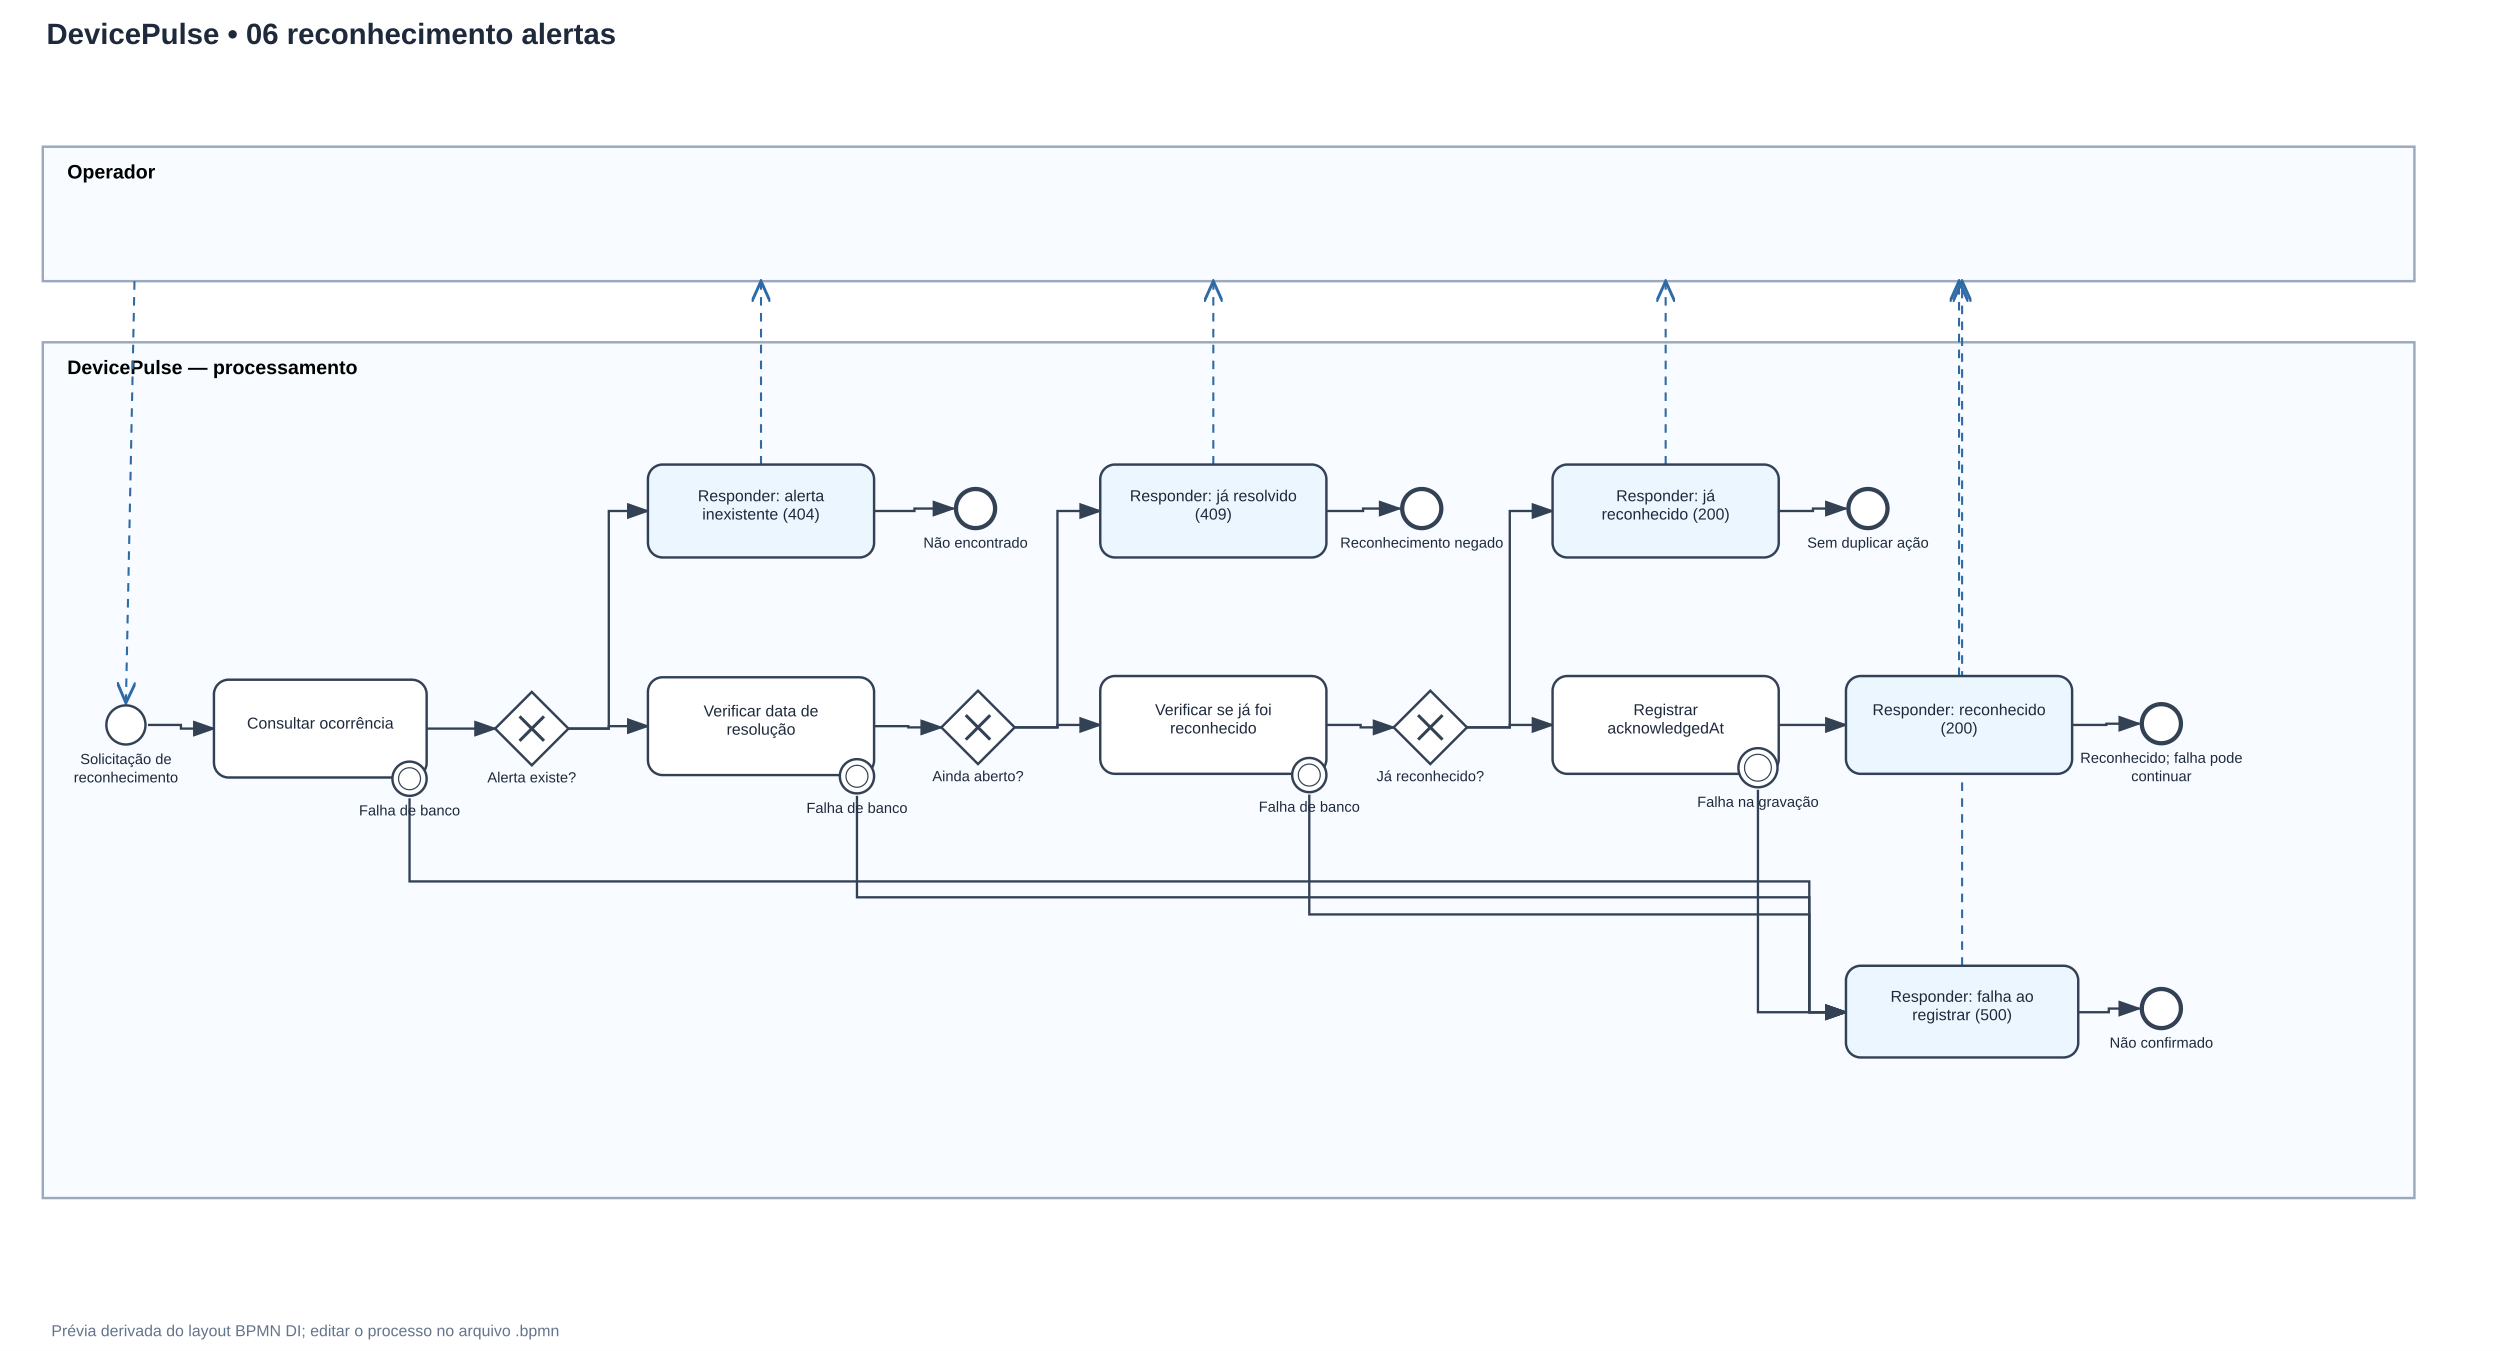
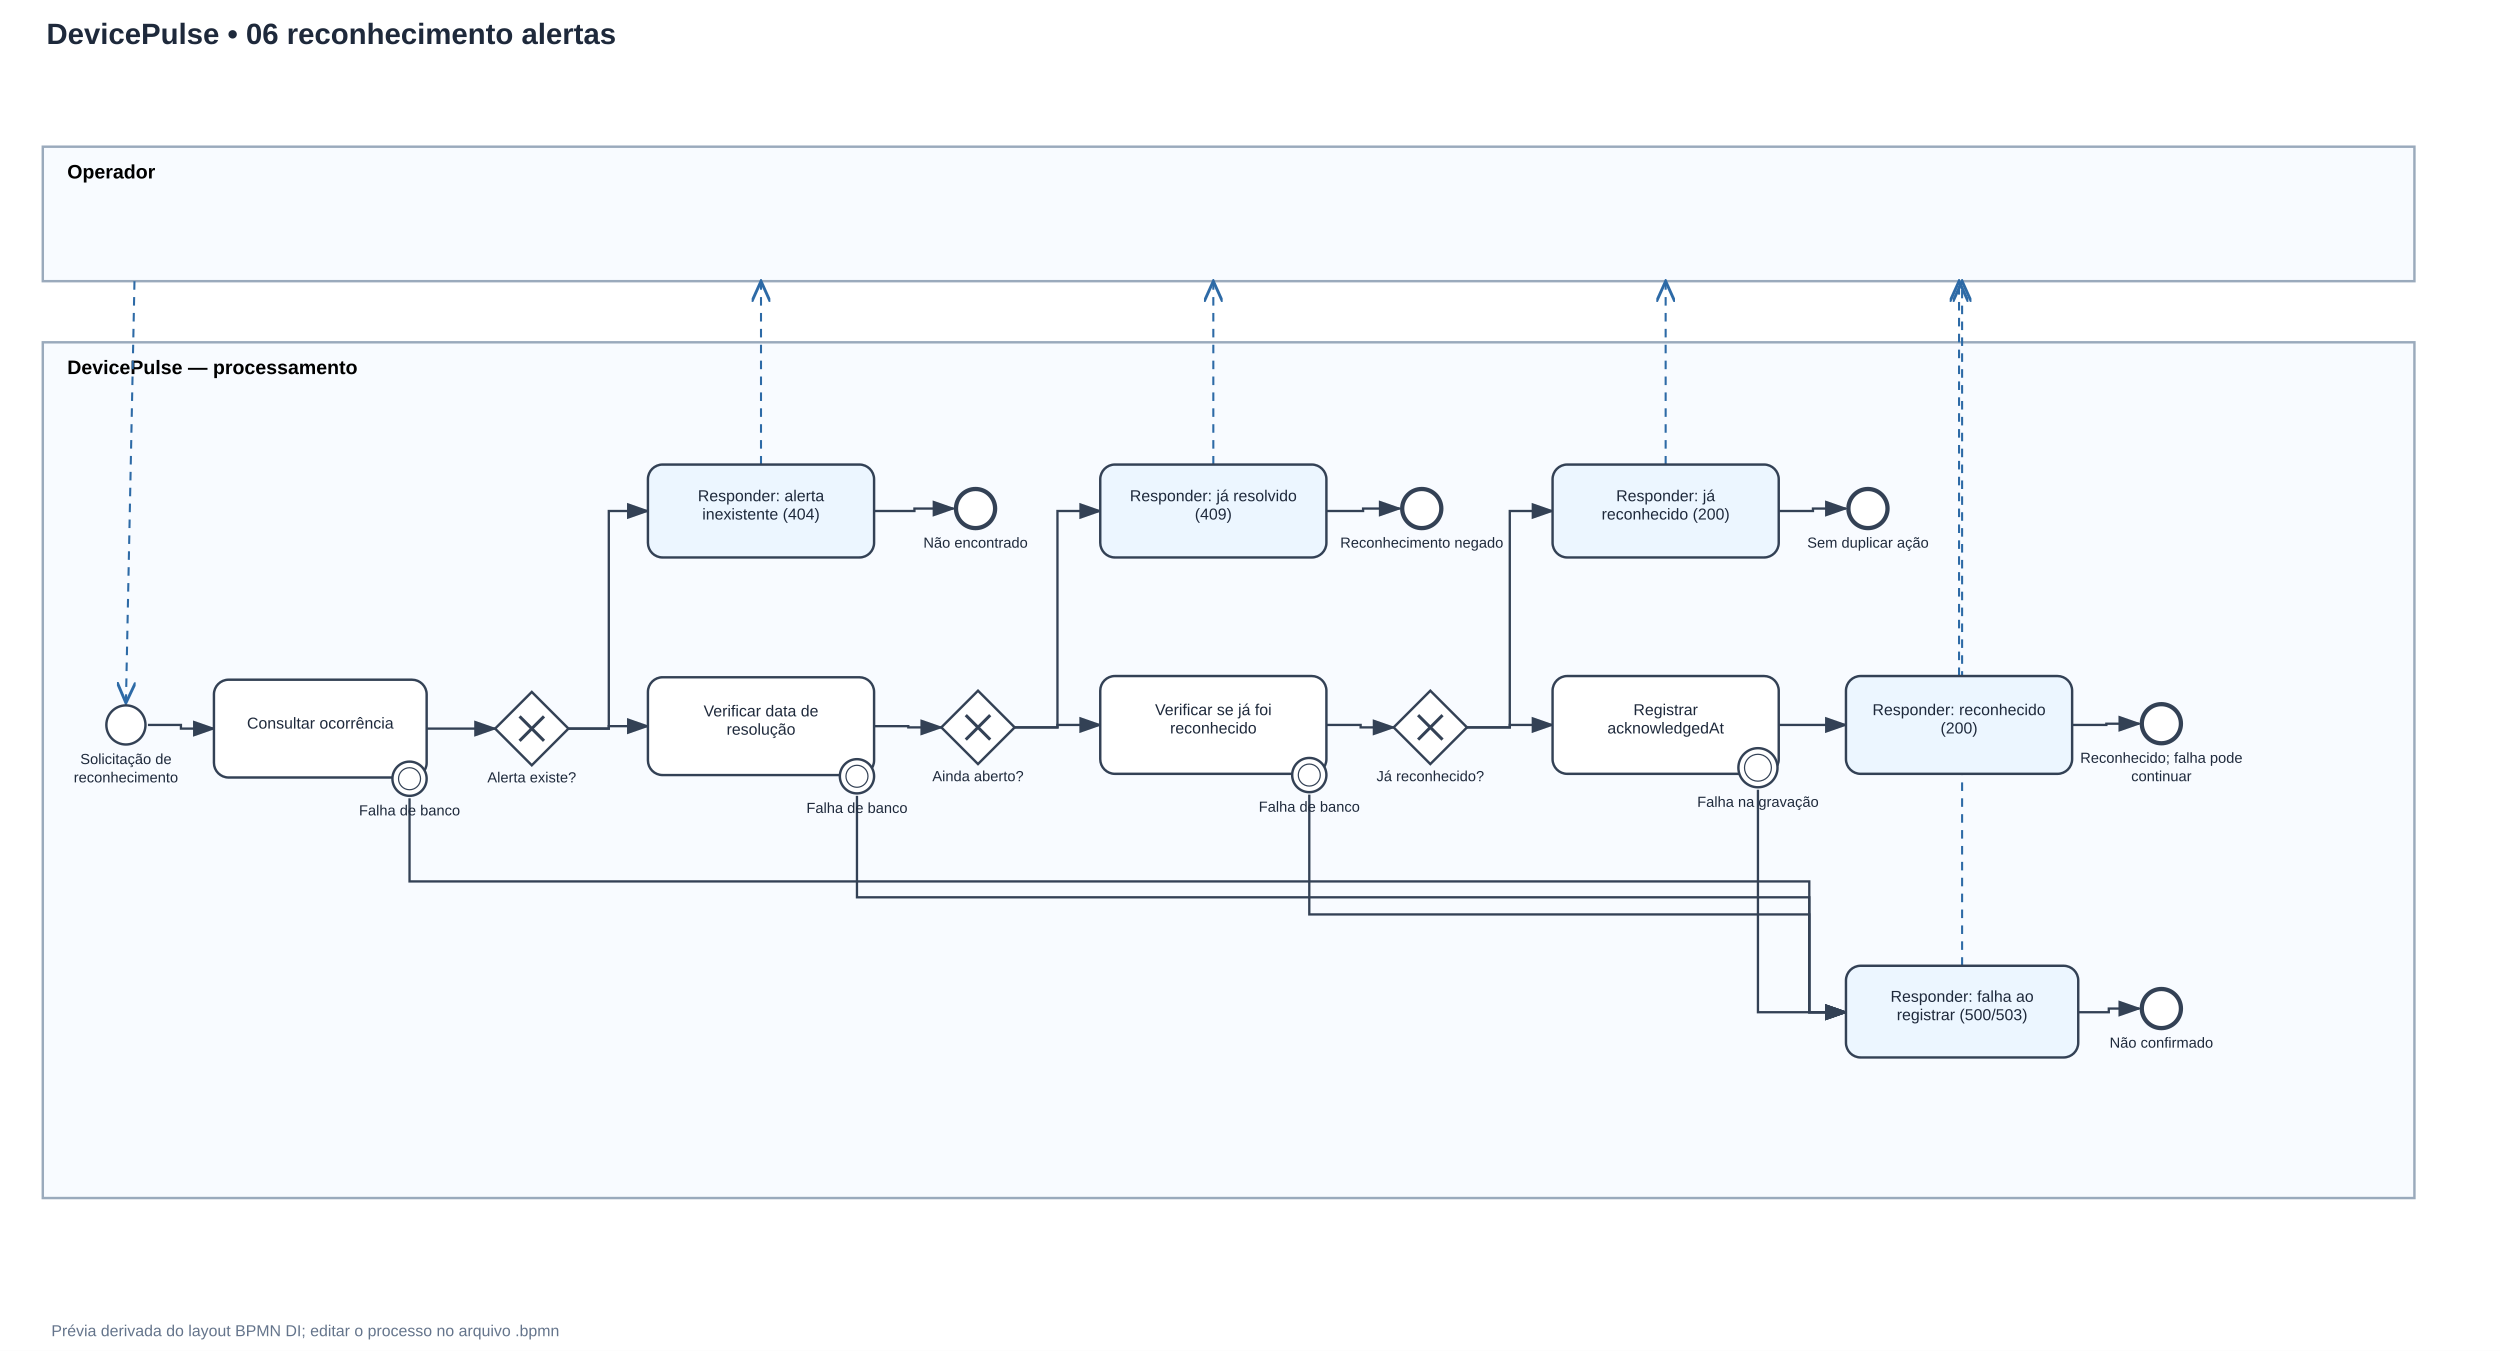
<svg xmlns="http://www.w3.org/2000/svg" width="2045" height="1105" viewBox="0 0 2045 1105" role="img" aria-label="DevicePulse • 06 reconhecimento alertas">
  <defs>
    <marker id="seq" markerWidth="10" markerHeight="7" refX="9" refY="3.5" orient="auto">
      <path d="M0 0L10 3.5L0 7Z" fill="#334155" />
    </marker>
    <marker id="msg" markerWidth="11" markerHeight="9" refX="10" refY="4.5" orient="auto">
      <path d="M0 0L10 4.5L0 9" fill="none" stroke="#2d6aa6" stroke-width="1.4" />
    </marker>
  </defs>
  <rect width="100%" height="100%" fill="#ffffff" />
  <text x="38" y="36" fill="#1e293b" font-family="Arial,sans-serif" font-size="24" font-weight="bold">DevicePulse • 06 reconhecimento alertas</text>
  <g font-family="Arial, sans-serif">
    <rect x="35" y="120" width="1940" height="110" fill="#f8fbff" stroke="#9aaabc" stroke-width="2" />
    <text x="55" y="146" font-weight="bold" font-size="16">Operador</text>
    <rect x="35" y="280" width="1940" height="700" fill="#f8fbff" stroke="#9aaabc" stroke-width="2" />
    <text x="55" y="306" font-weight="bold" font-size="16">DevicePulse — processamento</text>
    <path d="M121 593 L148 593 L148 596 L175 596" fill="none" stroke="#334155" stroke-width="1.9" marker-end="url(#seq)" />
    <path d="M349 596 L405 596" fill="none" stroke="#334155" stroke-width="1.9" marker-end="url(#seq)" />
    <path d="M465 596 L498 596 L498 418 L530 418" fill="none" stroke="#334155" stroke-width="1.9" marker-end="url(#seq)" />
    <path d="M715 418 L748 418 L748 416 L780 416" fill="none" stroke="#334155" stroke-width="1.9" marker-end="url(#seq)" />
    <path d="M465 596 L498 596 L498 594 L530 594" fill="none" stroke="#334155" stroke-width="1.9" marker-end="url(#seq)" />
    <path d="M715 594 L743 594 L743 595 L770 595" fill="none" stroke="#334155" stroke-width="1.9" marker-end="url(#seq)" />
    <path d="M830 595 L865 595 L865 418 L900 418" fill="none" stroke="#334155" stroke-width="1.9" marker-end="url(#seq)" />
    <path d="M1085 418 L1115 418 L1115 416 L1145 416" fill="none" stroke="#334155" stroke-width="1.9" marker-end="url(#seq)" />
    <path d="M830 595 L865 595 L865 593 L900 593" fill="none" stroke="#334155" stroke-width="1.9" marker-end="url(#seq)" />
    <path d="M1085 593 L1113 593 L1113 595 L1140 595" fill="none" stroke="#334155" stroke-width="1.9" marker-end="url(#seq)" />
    <path d="M1200 595 L1235 595 L1235 418 L1270 418" fill="none" stroke="#334155" stroke-width="1.9" marker-end="url(#seq)" />
    <path d="M1455 418 L1483 418 L1483 416 L1510 416" fill="none" stroke="#334155" stroke-width="1.9" marker-end="url(#seq)" />
    <path d="M1200 595 L1235 595 L1235 593 L1270 593" fill="none" stroke="#334155" stroke-width="1.9" marker-end="url(#seq)" />
    <path d="M1455 593 L1510 593" fill="none" stroke="#334155" stroke-width="1.9" marker-end="url(#seq)" />
    <path d="M1695 593 L1723 593 L1723 592 L1750 592" fill="none" stroke="#334155" stroke-width="1.9" marker-end="url(#seq)" />
    <path d="M1438 646 L1438 828 L1510 828" fill="none" stroke="#334155" stroke-width="1.9" marker-end="url(#seq)" />
    <path d="M1700 828 L1725 828 L1725 825 L1750 825" fill="none" stroke="#334155" stroke-width="1.9" marker-end="url(#seq)" />
    <path d="M110 230 L103 575" fill="none" stroke="#2d6aa6" stroke-width="1.7" stroke-dasharray="7 6" marker-end="url(#msg)" />
    <path d="M622.5 380 L622.5 230" fill="none" stroke="#2d6aa6" stroke-width="1.7" stroke-dasharray="7 6" marker-end="url(#msg)" />
    <path d="M992.5 380 L992.5 230" fill="none" stroke="#2d6aa6" stroke-width="1.7" stroke-dasharray="7 6" marker-end="url(#msg)" />
    <path d="M1362.5 380 L1362.5 230" fill="none" stroke="#2d6aa6" stroke-width="1.7" stroke-dasharray="7 6" marker-end="url(#msg)" />
    <path d="M1602.5 553 L1602.5 230" fill="none" stroke="#2d6aa6" stroke-width="1.7" stroke-dasharray="7 6" marker-end="url(#msg)" />
    <path d="M1605 790 L1605 230" fill="none" stroke="#2d6aa6" stroke-width="1.7" stroke-dasharray="7 6" marker-end="url(#msg)" />
    <path d="M335 653 L335 721 L1480 721 L1480 828 L1510 828" fill="none" stroke="#334155" stroke-width="1.9" marker-end="url(#seq)" />
    <path d="M701 651 L701 734 L1480 734 L1480 828 L1510 828" fill="none" stroke="#334155" stroke-width="1.9" marker-end="url(#seq)" />
    <path d="M1071 650 L1071 748 L1480 748 L1480 828 L1510 828" fill="none" stroke="#334155" stroke-width="1.9" marker-end="url(#seq)" />
    <g>
      <circle cx="103" cy="593" r="16" fill="#fff" stroke="#334155" stroke-width="2" />
      <text x="103" y="625" text-anchor="middle" font-size="12" fill="#1e293b">Solicitação de</text>
      <text x="103" y="640" text-anchor="middle" font-size="12" fill="#1e293b">reconhecimento</text>
    </g>
    <g>
      <rect x="175" y="556" width="174" height="80" rx="12" fill="#ffffff" stroke="#334155" stroke-width="2" />
      <text x="262" y="596" text-anchor="middle" font-size="13" fill="#1e293b">Consultar ocorrência</text>
    </g>
    <g>
      <polygon points="435,566 465,596 435,626 405,596" fill="#ffffff" stroke="#334155" stroke-width="2" />
      <path d="M425 586l20 20 m0 -20 l-20 20" stroke="#334155" stroke-width="2.5" />
      <text x="435" y="640" text-anchor="middle" font-size="12" fill="#1e293b">Alerta existe?</text>
    </g>
    <g>
      <rect x="530" y="380" width="185" height="76" rx="12" fill="#ecf6ff" stroke="#334155" stroke-width="2" />
      <text x="622.5" y="410" text-anchor="middle" font-size="13" fill="#1e293b">Responder: alerta</text>
      <text x="622.5" y="425" text-anchor="middle" font-size="13" fill="#1e293b">inexistente (404)</text>
    </g>
    <g>
      <circle cx="798" cy="416" r="16" fill="#fff" stroke="#334155" stroke-width="3.5" />
      <text x="798" y="448" text-anchor="middle" font-size="12" fill="#1e293b">Não encontrado</text>
    </g>
    <g>
      <rect x="530" y="554" width="185" height="80" rx="12" fill="#ffffff" stroke="#334155" stroke-width="2" />
      <text x="622.5" y="586" text-anchor="middle" font-size="13" fill="#1e293b">Verificar data de</text>
      <text x="622.5" y="601" text-anchor="middle" font-size="13" fill="#1e293b">resolução</text>
    </g>
    <g>
      <polygon points="800,565 830,595 800,625 770,595" fill="#ffffff" stroke="#334155" stroke-width="2" />
      <path d="M790 585l20 20 m0 -20 l-20 20" stroke="#334155" stroke-width="2.5" />
      <text x="800" y="639" text-anchor="middle" font-size="12" fill="#1e293b">Ainda aberto?</text>
    </g>
    <g>
      <rect x="900" y="380" width="185" height="76" rx="12" fill="#ecf6ff" stroke="#334155" stroke-width="2" />
      <text x="992.5" y="410" text-anchor="middle" font-size="13" fill="#1e293b">Responder: já resolvido</text>
      <text x="992.5" y="425" text-anchor="middle" font-size="13" fill="#1e293b">(409)</text>
    </g>
    <g>
      <circle cx="1163" cy="416" r="16" fill="#fff" stroke="#334155" stroke-width="3.5" />
      <text x="1163" y="448" text-anchor="middle" font-size="12" fill="#1e293b">Reconhecimento negado</text>
    </g>
    <g>
      <rect x="900" y="553" width="185" height="80" rx="12" fill="#ffffff" stroke="#334155" stroke-width="2" />
      <text x="992.5" y="585" text-anchor="middle" font-size="13" fill="#1e293b">Verificar se já foi</text>
      <text x="992.5" y="600" text-anchor="middle" font-size="13" fill="#1e293b">reconhecido</text>
    </g>
    <g>
      <polygon points="1170,565 1200,595 1170,625 1140,595" fill="#ffffff" stroke="#334155" stroke-width="2" />
      <path d="M1160 585l20 20 m0 -20 l-20 20" stroke="#334155" stroke-width="2.5" />
      <text x="1170" y="639" text-anchor="middle" font-size="12" fill="#1e293b">Já reconhecido?</text>
    </g>
    <g>
      <rect x="1270" y="380" width="185" height="76" rx="12" fill="#ecf6ff" stroke="#334155" stroke-width="2" />
      <text x="1362.5" y="410" text-anchor="middle" font-size="13" fill="#1e293b">Responder: já</text>
      <text x="1362.5" y="425" text-anchor="middle" font-size="13" fill="#1e293b">reconhecido (200)</text>
    </g>
    <g>
      <circle cx="1528" cy="416" r="16" fill="#fff" stroke="#334155" stroke-width="3.5" />
      <text x="1528" y="448" text-anchor="middle" font-size="12" fill="#1e293b">Sem duplicar ação</text>
    </g>
    <g>
      <rect x="1270" y="553" width="185" height="80" rx="12" fill="#ffffff" stroke="#334155" stroke-width="2" />
      <text x="1362.5" y="585" text-anchor="middle" font-size="13" fill="#1e293b">Registrar</text>
      <text x="1362.5" y="600" text-anchor="middle" font-size="13" fill="#1e293b">acknowledgedAt</text>
    </g>
    <g>
      <circle cx="1438" cy="628" r="16" fill="#fff" stroke="#334155" stroke-width="2" />
      <circle cx="1438" cy="628" r="11" fill="none" stroke="#334155" stroke-width="1" />
      <text x="1438" y="660" text-anchor="middle" font-size="12" fill="#1e293b">Falha na gravação</text>
    </g>
    <g>
      <rect x="1510" y="553" width="185" height="80" rx="12" fill="#ecf6ff" stroke="#334155" stroke-width="2" />
      <text x="1602.5" y="585" text-anchor="middle" font-size="13" fill="#1e293b">Responder: reconhecido</text>
      <text x="1602.5" y="600" text-anchor="middle" font-size="13" fill="#1e293b">(200)</text>
    </g>
    <g>
      <circle cx="1768" cy="592" r="16" fill="#fff" stroke="#334155" stroke-width="3.5" />
      <text x="1768" y="624" text-anchor="middle" font-size="12" fill="#1e293b">Reconhecido; falha pode</text>
      <text x="1768" y="639" text-anchor="middle" font-size="12" fill="#1e293b">continuar</text>
    </g>
    <g>
      <rect x="1510" y="790" width="190" height="75" rx="12" fill="#ecf6ff" stroke="#334155" stroke-width="2" />
      <text x="1605" y="819.5" text-anchor="middle" font-size="13" fill="#1e293b">Responder: falha ao</text>
-       <text x="1605" y="834.5" text-anchor="middle" font-size="13" fill="#1e293b">registrar (500)</text>
+       <text x="1605" y="834.5" text-anchor="middle" font-size="13" fill="#1e293b">registrar (500/503)</text>
    </g>
    <g>
      <circle cx="1768" cy="825" r="16" fill="#fff" stroke="#334155" stroke-width="3.5" />
      <text x="1768" y="857" text-anchor="middle" font-size="12" fill="#1e293b">Não confirmado</text>
    </g>
    <g>
      <circle cx="335" cy="637" r="14" fill="#fff" stroke="#334155" stroke-width="2" />
      <circle cx="335" cy="637" r="9" fill="none" stroke="#334155" stroke-width="1" />
      <text x="335" y="667" text-anchor="middle" font-size="12" fill="#1e293b">Falha de banco</text>
    </g>
    <g>
      <circle cx="701" cy="635" r="14" fill="#fff" stroke="#334155" stroke-width="2" />
      <circle cx="701" cy="635" r="9" fill="none" stroke="#334155" stroke-width="1" />
      <text x="701" y="665" text-anchor="middle" font-size="12" fill="#1e293b">Falha de banco</text>
    </g>
    <g>
      <circle cx="1071" cy="634" r="14" fill="#fff" stroke="#334155" stroke-width="2" />
      <circle cx="1071" cy="634" r="9" fill="none" stroke="#334155" stroke-width="1" />
      <text x="1071" y="664" text-anchor="middle" font-size="12" fill="#1e293b">Falha de banco</text>
    </g>
  </g>
  <text x="42" y="1093" fill="#64748b" font-family="Arial,sans-serif" font-size="13">Prévia derivada do layout BPMN DI; editar o processo no arquivo .bpmn</text>
</svg>
